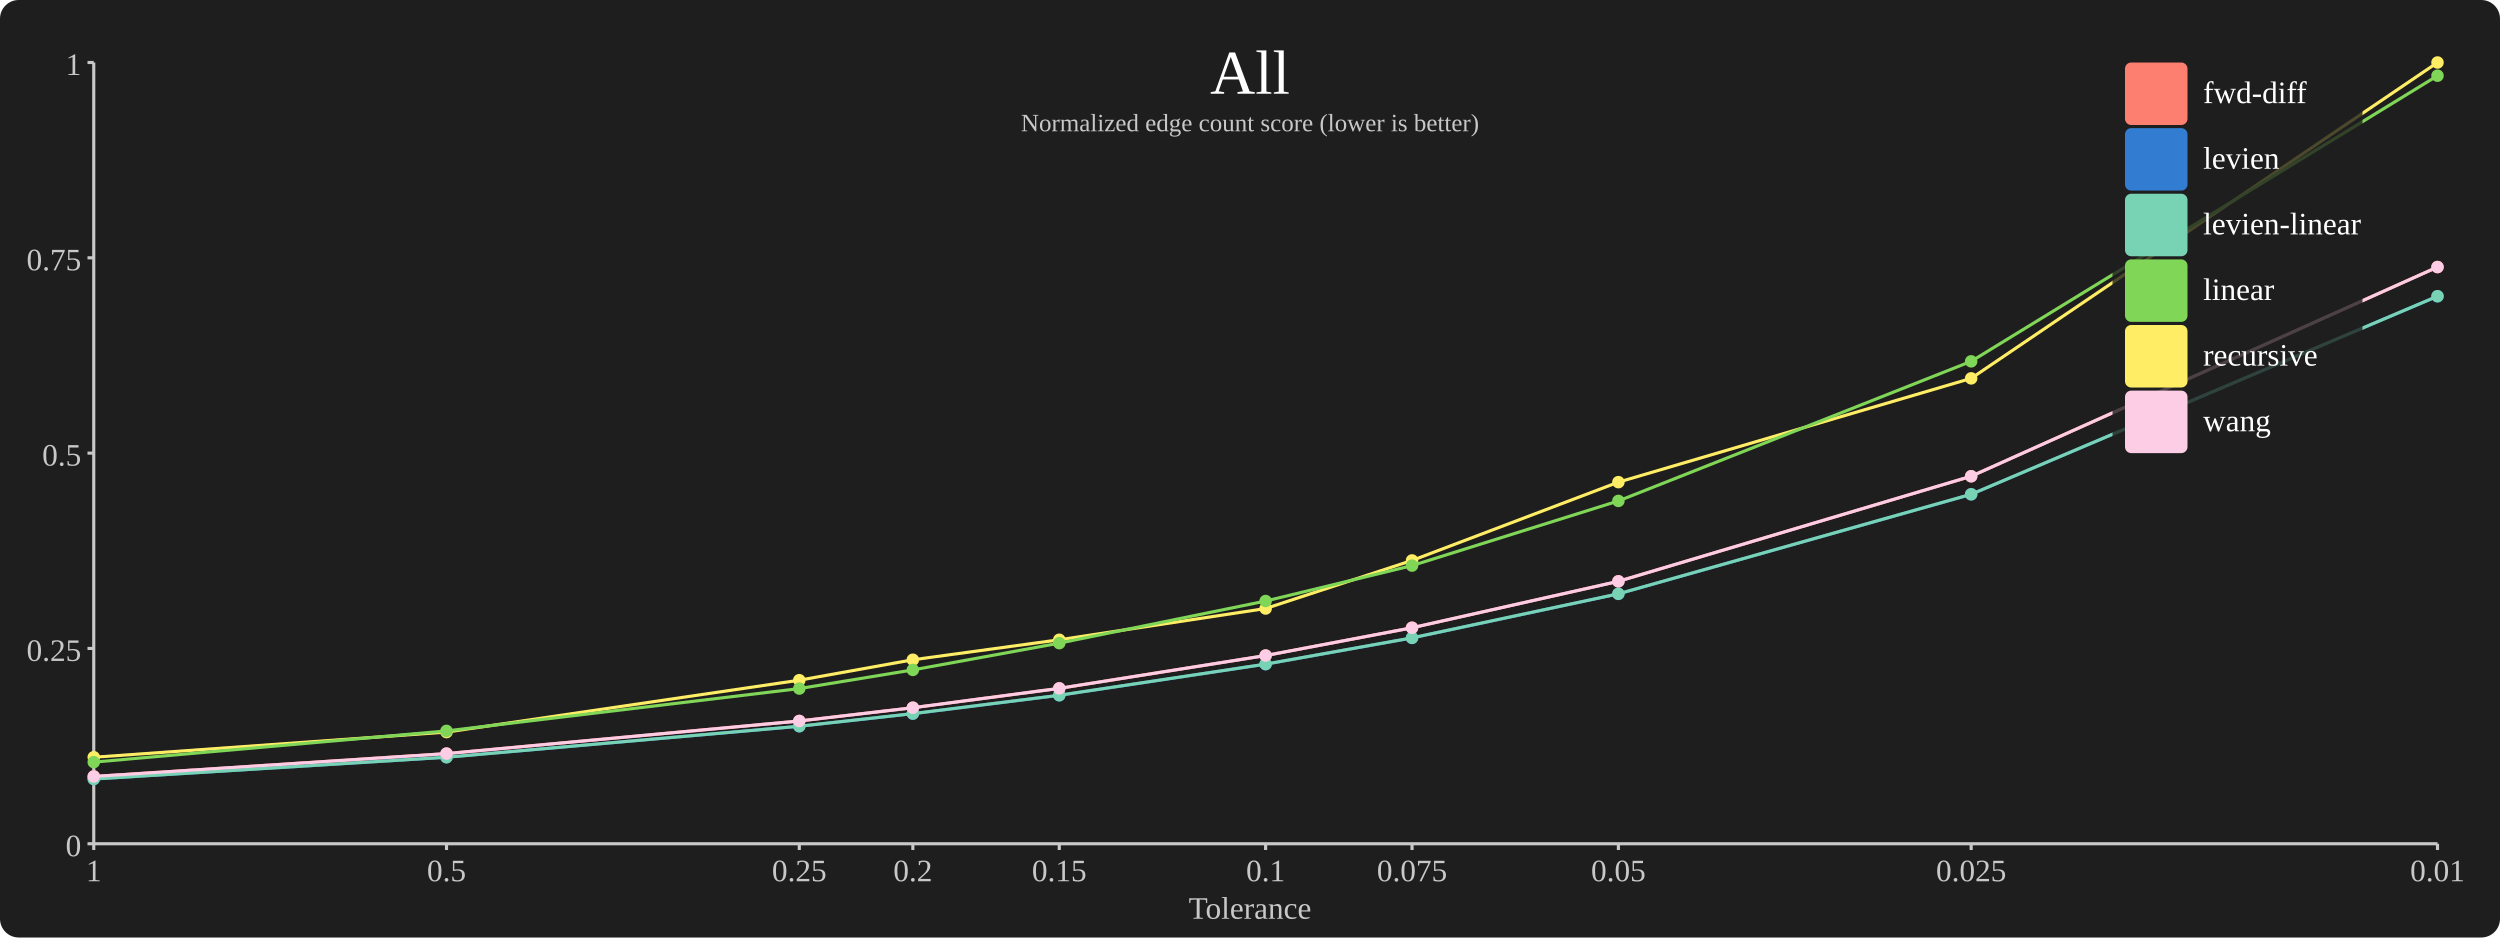
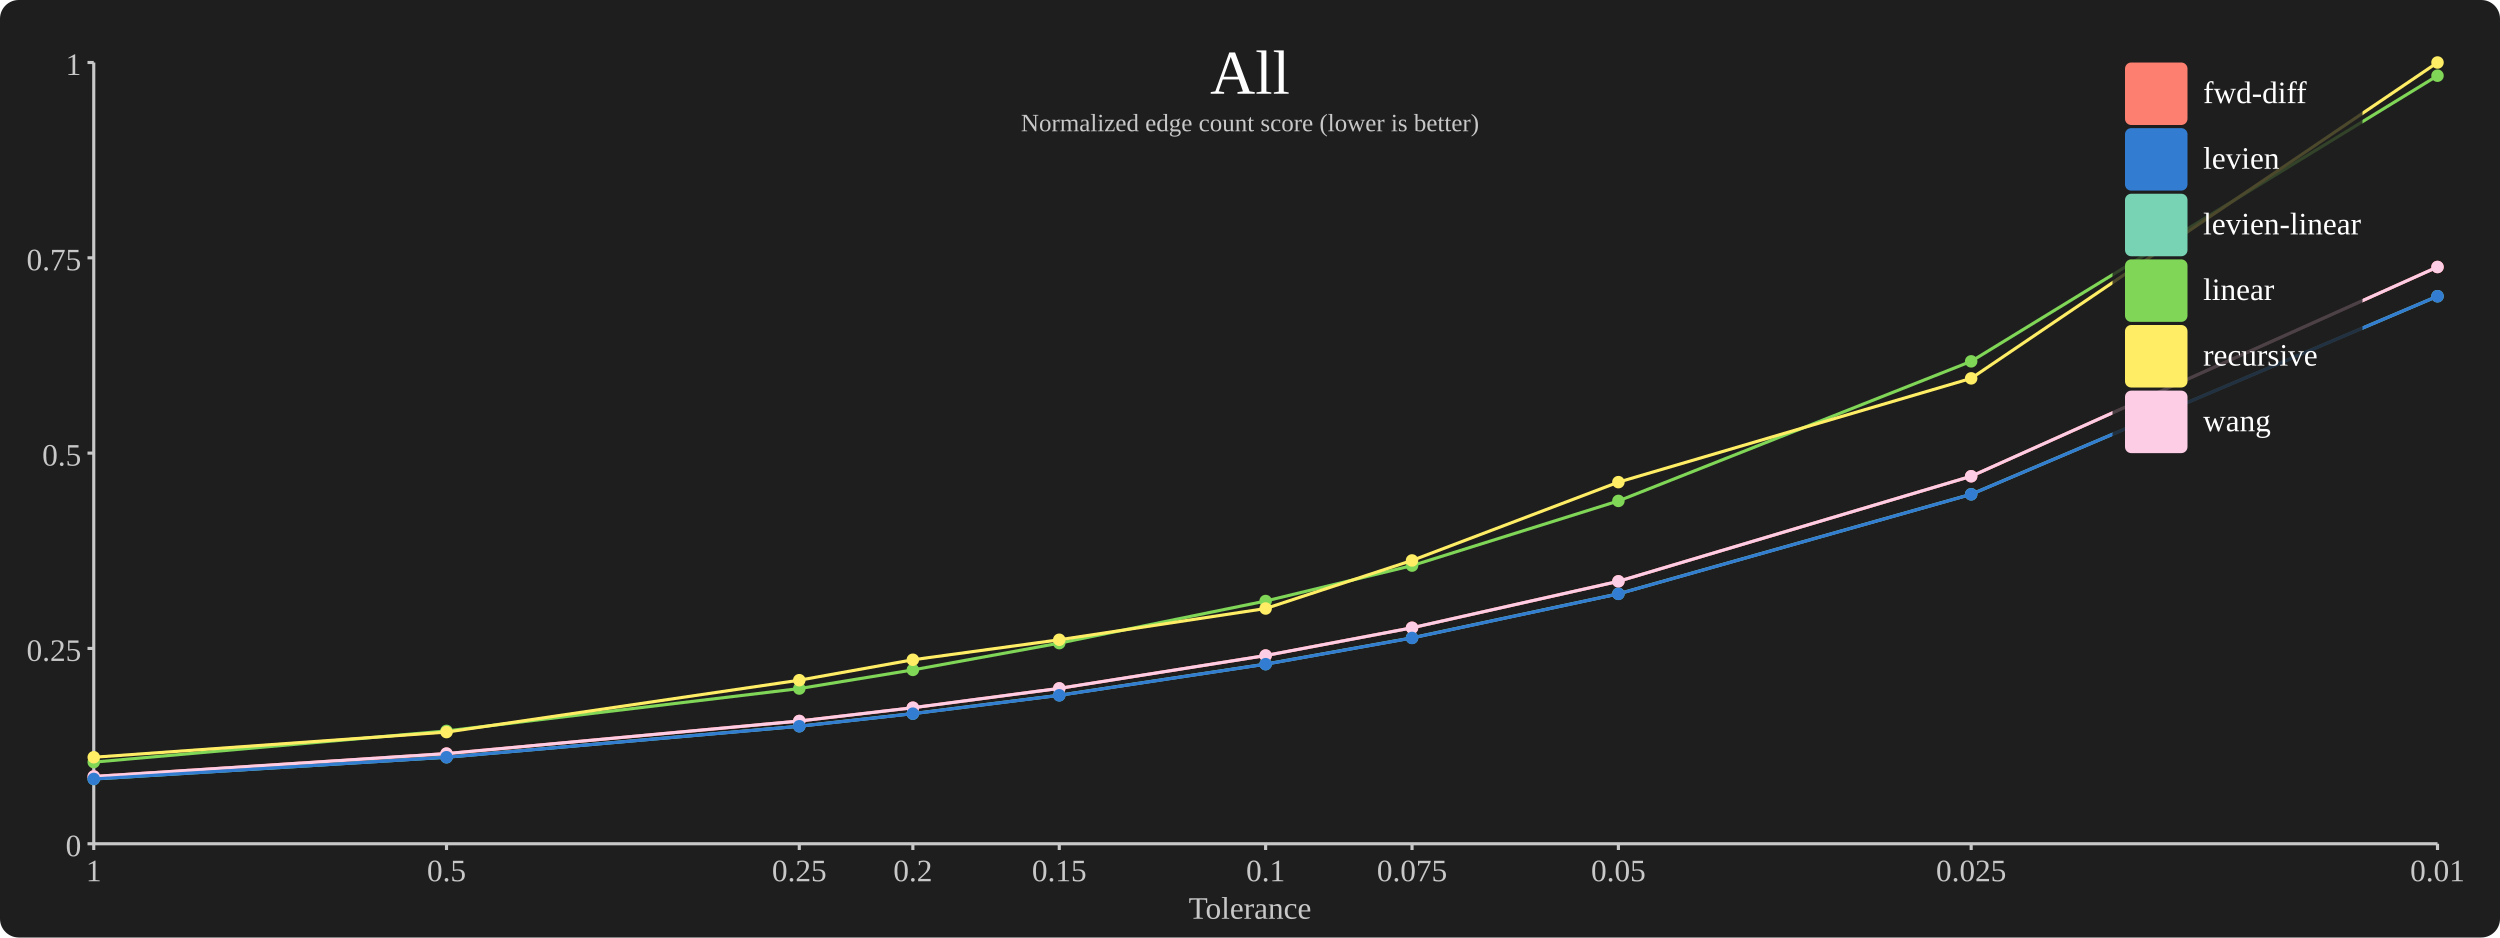
<svg xmlns="http://www.w3.org/2000/svg" viewBox="0 0 800 300">
  <rect x="0" y="0" width="800" height="300" ry="6" style="fill:rgb(30,30,30);stroke:none;fill-opacity:1;stroke-opacity:1;" />
  <path d="M 30 20 L 30 270" style="stroke:rgb(200,200,200);stroke-width:1" />
  <path d="M 30 270 L 780 270" style="stroke:rgb(200,200,200);stroke-width:1" />
  <path d="M 780 270 L 780 272" style="stroke:rgb(200,200,200);stroke-width:1" />
  <text x="780" y="282" style="font-size:10px;fill:rgb(200,200,200);text-anchor:middle;text-align:center;"> 0.01 </text>
  <path d="M 630.772 270 L 630.772 272" style="stroke:rgb(200,200,200);stroke-width:1" />
  <text x="630.772" y="282" style="font-size:10px;fill:rgb(200,200,200);text-anchor:middle;text-align:center;"> 0.025 </text>
  <path d="M 517.886 270 L 517.886 272" style="stroke:rgb(200,200,200);stroke-width:1" />
  <text x="517.886" y="282" style="font-size:10px;fill:rgb(200,200,200);text-anchor:middle;text-align:center;"> 0.05 </text>
  <path d="M 451.852 270 L 451.852 272" style="stroke:rgb(200,200,200);stroke-width:1" />
  <text x="451.852" y="282" style="font-size:10px;fill:rgb(200,200,200);text-anchor:middle;text-align:center;"> 0.075 </text>
  <path d="M 405 270 L 405 272" style="stroke:rgb(200,200,200);stroke-width:1" />
  <text x="405" y="282" style="font-size:10px;fill:rgb(200,200,200);text-anchor:middle;text-align:center;"> 0.1 </text>
  <path d="M 338.966 270 L 338.966 272" style="stroke:rgb(200,200,200);stroke-width:1" />
  <text x="338.966" y="282" style="font-size:10px;fill:rgb(200,200,200);text-anchor:middle;text-align:center;"> 0.15 </text>
  <path d="M 292.114 270 L 292.114 272" style="stroke:rgb(200,200,200);stroke-width:1" />
  <text x="292.114" y="282" style="font-size:10px;fill:rgb(200,200,200);text-anchor:middle;text-align:center;"> 0.2 </text>
  <path d="M 255.773 270 L 255.773 272" style="stroke:rgb(200,200,200);stroke-width:1" />
  <text x="255.773" y="282" style="font-size:10px;fill:rgb(200,200,200);text-anchor:middle;text-align:center;"> 0.25 </text>
  <path d="M 142.886 270 L 142.886 272" style="stroke:rgb(200,200,200);stroke-width:1" />
  <text x="142.886" y="282" style="font-size:10px;fill:rgb(200,200,200);text-anchor:middle;text-align:center;"> 0.5 </text>
  <path d="M 30 270 L 30 272" style="stroke:rgb(200,200,200);stroke-width:1" />
  <text x="30" y="282" style="font-size:10px;fill:rgb(200,200,200);text-anchor:middle;text-align:center;"> 1 </text>
  <path d="M 28 270 L 30 270" style="stroke:rgb(200,200,200);stroke-width:1" />
  <text x="26" y="274" style="font-size:10px;fill:rgb(200,200,200);text-anchor:end;text-align:right;"> 0 </text>
  <path d="M 28 207.5 L 30 207.5" style="stroke:rgb(200,200,200);stroke-width:1" />
  <text x="26" y="211.5" style="font-size:10px;fill:rgb(200,200,200);text-anchor:end;text-align:right;"> 0.25 </text>
  <path d="M 28 145 L 30 145" style="stroke:rgb(200,200,200);stroke-width:1" />
  <text x="26" y="149" style="font-size:10px;fill:rgb(200,200,200);text-anchor:end;text-align:right;"> 0.5 </text>
  <path d="M 28 82.5 L 30 82.5" style="stroke:rgb(200,200,200);stroke-width:1" />
  <text x="26" y="86.5" style="font-size:10px;fill:rgb(200,200,200);text-anchor:end;text-align:right;"> 0.75 </text>
  <path d="M 28 20 L 30 20" style="stroke:rgb(200,200,200);stroke-width:1" />
  <text x="26" y="24" style="font-size:10px;fill:rgb(200,200,200);text-anchor:end;text-align:right;"> 1 </text>
  <text x="400" y="294" style="font-size:10px;fill:rgb(200,200,200);text-anchor:middle;text-align:center;"> Tolerance </text>
-   <circle cx="780" cy="85.453" r="2" style="fill:rgb(253,127,111);stroke:none;fill-opacity:1;stroke-opacity:1;" />
-   <path d="M 780 85.453 L 630.772 152.4" style="stroke:rgb(253,127,111);stroke-width:1" />
+   <circle cx="780" cy="24.223" r="2" style="fill:rgb(128,214,87);stroke:none;fill-opacity:1;stroke-opacity:1;" />
+   <path d="M 780 24.223 L 630.772 115.63" style="stroke:rgb(128,214,87);stroke-width:1" />
+   <circle cx="630.772" cy="115.63" r="2" style="fill:rgb(128,214,87);stroke:none;fill-opacity:1;stroke-opacity:1;" />
+   <path d="M 630.772 115.63 L 517.886 160.295" style="stroke:rgb(128,214,87);stroke-width:1" />
+   <circle cx="517.886" cy="160.295" r="2" style="fill:rgb(128,214,87);stroke:none;fill-opacity:1;stroke-opacity:1;" />
+   <path d="M 517.886 160.295 L 451.852 180.993" style="stroke:rgb(128,214,87);stroke-width:1" />
+   <circle cx="451.852" cy="180.993" r="2" style="fill:rgb(128,214,87);stroke:none;fill-opacity:1;stroke-opacity:1;" />
+   <path d="M 451.852 180.993 L 405 192.33" style="stroke:rgb(128,214,87);stroke-width:1" />
+   <circle cx="405" cy="192.33" r="2" style="fill:rgb(128,214,87);stroke:none;fill-opacity:1;stroke-opacity:1;" />
+   <path d="M 405 192.33 L 338.966 205.805" style="stroke:rgb(128,214,87);stroke-width:1" />
+   <circle cx="338.966" cy="205.805" r="2" style="fill:rgb(128,214,87);stroke:none;fill-opacity:1;stroke-opacity:1;" />
+   <path d="M 338.966 205.805 L 292.114 214.368" style="stroke:rgb(128,214,87);stroke-width:1" />
+   <circle cx="292.114" cy="214.368" r="2" style="fill:rgb(128,214,87);stroke:none;fill-opacity:1;stroke-opacity:1;" />
+   <path d="M 292.114 214.368 L 255.773 220.34" style="stroke:rgb(128,214,87);stroke-width:1" />
+   <circle cx="255.773" cy="220.34" r="2" style="fill:rgb(128,214,87);stroke:none;fill-opacity:1;stroke-opacity:1;" />
+   <path d="M 255.773 220.34 L 142.886 233.887" style="stroke:rgb(128,214,87);stroke-width:1" />
+   <circle cx="142.886" cy="233.887" r="2" style="fill:rgb(128,214,87);stroke:none;fill-opacity:1;stroke-opacity:1;" />
+   <path d="M 142.886 233.887 L 30 243.877" style="stroke:rgb(128,214,87);stroke-width:1" />
+   <circle cx="30" cy="243.877" r="2" style="fill:rgb(128,214,87);stroke:none;fill-opacity:1;stroke-opacity:1;" />
+   <circle cx="780" cy="94.792" r="2" style="fill:rgb(119,211,179);stroke:none;fill-opacity:1;stroke-opacity:1;" />
+   <path d="M 780 94.792 L 630.772 158.17" style="stroke:rgb(119,211,179);stroke-width:1" />
+   <circle cx="630.772" cy="158.17" r="2" style="fill:rgb(119,211,179);stroke:none;fill-opacity:1;stroke-opacity:1;" />
+   <path d="M 630.772 158.17 L 517.886 190.02" style="stroke:rgb(119,211,179);stroke-width:1" />
+   <circle cx="517.886" cy="190.02" r="2" style="fill:rgb(119,211,179);stroke:none;fill-opacity:1;stroke-opacity:1;" />
+   <path d="M 517.886 190.02 L 451.852 204.113" style="stroke:rgb(119,211,179);stroke-width:1" />
+   <circle cx="451.852" cy="204.113" r="2" style="fill:rgb(119,211,179);stroke:none;fill-opacity:1;stroke-opacity:1;" />
+   <path d="M 451.852 204.113 L 405 212.515" style="stroke:rgb(119,211,179);stroke-width:1" />
+   <circle cx="405" cy="212.515" r="2" style="fill:rgb(119,211,179);stroke:none;fill-opacity:1;stroke-opacity:1;" />
+   <path d="M 405 212.515 L 338.966 222.475" style="stroke:rgb(119,211,179);stroke-width:1" />
+   <circle cx="338.966" cy="222.475" r="2" style="fill:rgb(119,211,179);stroke:none;fill-opacity:1;stroke-opacity:1;" />
+   <path d="M 338.966 222.475 L 292.114 228.353" style="stroke:rgb(119,211,179);stroke-width:1" />
+   <circle cx="292.114" cy="228.353" r="2" style="fill:rgb(119,211,179);stroke:none;fill-opacity:1;stroke-opacity:1;" />
+   <path d="M 292.114 228.353 L 255.773 232.387" style="stroke:rgb(119,211,179);stroke-width:1" />
+   <circle cx="255.773" cy="232.387" r="2" style="fill:rgb(119,211,179);stroke:none;fill-opacity:1;stroke-opacity:1;" />
+   <path d="M 255.773 232.387 L 142.886 242.312" style="stroke:rgb(119,211,179);stroke-width:1" />
+   <circle cx="142.886" cy="242.312" r="2" style="fill:rgb(119,211,179);stroke:none;fill-opacity:1;stroke-opacity:1;" />
+   <path d="M 142.886 242.312 L 30 249.285" style="stroke:rgb(119,211,179);stroke-width:1" />
+   <circle cx="30" cy="249.285" r="2" style="fill:rgb(119,211,179);stroke:none;fill-opacity:1;stroke-opacity:1;" />
+   <circle cx="780" cy="20" r="2" style="fill:rgb(255,238,101);stroke:none;fill-opacity:1;stroke-opacity:1;" />
+   <path d="M 780 20 L 630.772 121.078" style="stroke:rgb(255,238,101);stroke-width:1" />
+   <circle cx="630.772" cy="121.078" r="2" style="fill:rgb(255,238,101);stroke:none;fill-opacity:1;stroke-opacity:1;" />
+   <path d="M 630.772 121.078 L 517.886 154.285" style="stroke:rgb(255,238,101);stroke-width:1" />
+   <circle cx="517.886" cy="154.285" r="2" style="fill:rgb(255,238,101);stroke:none;fill-opacity:1;stroke-opacity:1;" />
+   <path d="M 517.886 154.285 L 451.852 179.345" style="stroke:rgb(255,238,101);stroke-width:1" />
+   <circle cx="451.852" cy="179.345" r="2" style="fill:rgb(255,238,101);stroke:none;fill-opacity:1;stroke-opacity:1;" />
+   <path d="M 451.852 179.345 L 405 194.725" style="stroke:rgb(255,238,101);stroke-width:1" />
+   <circle cx="405" cy="194.725" r="2" style="fill:rgb(255,238,101);stroke:none;fill-opacity:1;stroke-opacity:1;" />
+   <path d="M 405 194.725 L 338.966 204.725" style="stroke:rgb(255,238,101);stroke-width:1" />
+   <circle cx="338.966" cy="204.725" r="2" style="fill:rgb(255,238,101);stroke:none;fill-opacity:1;stroke-opacity:1;" />
+   <path d="M 338.966 204.725 L 292.114 211.123" style="stroke:rgb(255,238,101);stroke-width:1" />
+   <circle cx="292.114" cy="211.123" r="2" style="fill:rgb(255,238,101);stroke:none;fill-opacity:1;stroke-opacity:1;" />
+   <path d="M 292.114 211.123 L 255.773 217.662" style="stroke:rgb(255,238,101);stroke-width:1" />
+   <circle cx="255.773" cy="217.662" r="2" style="fill:rgb(255,238,101);stroke:none;fill-opacity:1;stroke-opacity:1;" />
+   <path d="M 255.773 217.662 L 142.886 234.265" style="stroke:rgb(255,238,101);stroke-width:1" />
+   <circle cx="142.886" cy="234.265" r="2" style="fill:rgb(255,238,101);stroke:none;fill-opacity:1;stroke-opacity:1;" />
+   <path d="M 142.886 234.265 L 30 242.32" style="stroke:rgb(255,238,101);stroke-width:1" />
+   <circle cx="30" cy="242.32" r="2" style="fill:rgb(255,238,101);stroke:none;fill-opacity:1;stroke-opacity:1;" />
+   <circle cx="780" cy="85.438" r="2" style="fill:rgb(253,127,111);stroke:none;fill-opacity:1;stroke-opacity:1;" />
+   <path d="M 780 85.438 L 630.772 152.4" style="stroke:rgb(253,127,111);stroke-width:1" />
  <circle cx="630.772" cy="152.4" r="2" style="fill:rgb(253,127,111);stroke:none;fill-opacity:1;stroke-opacity:1;" />
  <path d="M 630.772 152.4 L 517.886 186.022" style="stroke:rgb(253,127,111);stroke-width:1" />
  <circle cx="517.886" cy="186.022" r="2" style="fill:rgb(253,127,111);stroke:none;fill-opacity:1;stroke-opacity:1;" />
-   <path d="M 517.886 186.022 L 451.852 200.885" style="stroke:rgb(253,127,111);stroke-width:1" />
-   <circle cx="451.852" cy="200.885" r="2" style="fill:rgb(253,127,111);stroke:none;fill-opacity:1;stroke-opacity:1;" />
-   <path d="M 451.852 200.885 L 405 209.77" style="stroke:rgb(253,127,111);stroke-width:1" />
+   <path d="M 517.886 186.022 L 451.852 200.89" style="stroke:rgb(253,127,111);stroke-width:1" />
+   <circle cx="451.852" cy="200.89" r="2" style="fill:rgb(253,127,111);stroke:none;fill-opacity:1;stroke-opacity:1;" />
+   <path d="M 451.852 200.89 L 405 209.77" style="stroke:rgb(253,127,111);stroke-width:1" />
  <circle cx="405" cy="209.77" r="2" style="fill:rgb(253,127,111);stroke:none;fill-opacity:1;stroke-opacity:1;" />
-   <path d="M 405 209.77 L 338.966 220.275" style="stroke:rgb(253,127,111);stroke-width:1" />
-   <circle cx="338.966" cy="220.275" r="2" style="fill:rgb(253,127,111);stroke:none;fill-opacity:1;stroke-opacity:1;" />
-   <path d="M 338.966 220.275 L 292.114 226.468" style="stroke:rgb(253,127,111);stroke-width:1" />
+   <path d="M 405 209.77 L 338.966 220.278" style="stroke:rgb(253,127,111);stroke-width:1" />
+   <circle cx="338.966" cy="220.278" r="2" style="fill:rgb(253,127,111);stroke:none;fill-opacity:1;stroke-opacity:1;" />
+   <path d="M 338.966 220.278 L 292.114 226.468" style="stroke:rgb(253,127,111);stroke-width:1" />
  <circle cx="292.114" cy="226.468" r="2" style="fill:rgb(253,127,111);stroke:none;fill-opacity:1;stroke-opacity:1;" />
-   <path d="M 292.114 226.468 L 255.773 230.713" style="stroke:rgb(253,127,111);stroke-width:1" />
-   <circle cx="255.773" cy="230.713" r="2" style="fill:rgb(253,127,111);stroke:none;fill-opacity:1;stroke-opacity:1;" />
-   <path d="M 255.773 230.713 L 142.886 241.147" style="stroke:rgb(253,127,111);stroke-width:1" />
-   <circle cx="142.886" cy="241.147" r="2" style="fill:rgb(253,127,111);stroke:none;fill-opacity:1;stroke-opacity:1;" />
-   <path d="M 142.886 241.147 L 30 248.47" style="stroke:rgb(253,127,111);stroke-width:1" />
-   <circle cx="30" cy="248.47" r="2" style="fill:rgb(253,127,111);stroke:none;fill-opacity:1;stroke-opacity:1;" />
+   <path d="M 292.114 226.468 L 255.773 230.72" style="stroke:rgb(253,127,111);stroke-width:1" />
+   <circle cx="255.773" cy="230.72" r="2" style="fill:rgb(253,127,111);stroke:none;fill-opacity:1;stroke-opacity:1;" />
+   <path d="M 255.773 230.72 L 142.886 241.15" style="stroke:rgb(253,127,111);stroke-width:1" />
+   <circle cx="142.886" cy="241.15" r="2" style="fill:rgb(253,127,111);stroke:none;fill-opacity:1;stroke-opacity:1;" />
+   <path d="M 142.886 241.15 L 30 248.472" style="stroke:rgb(253,127,111);stroke-width:1" />
+   <circle cx="30" cy="248.472" r="2" style="fill:rgb(253,127,111);stroke:none;fill-opacity:1;stroke-opacity:1;" />
+   <circle cx="780" cy="85.438" r="2" style="fill:rgb(253,204,229);stroke:none;fill-opacity:1;stroke-opacity:1;" />
+   <path d="M 780 85.438 L 630.772 152.4" style="stroke:rgb(253,204,229);stroke-width:1" />
+   <circle cx="630.772" cy="152.4" r="2" style="fill:rgb(253,204,229);stroke:none;fill-opacity:1;stroke-opacity:1;" />
+   <path d="M 630.772 152.4 L 517.886 186.022" style="stroke:rgb(253,204,229);stroke-width:1" />
+   <circle cx="517.886" cy="186.022" r="2" style="fill:rgb(253,204,229);stroke:none;fill-opacity:1;stroke-opacity:1;" />
+   <path d="M 517.886 186.022 L 451.852 200.89" style="stroke:rgb(253,204,229);stroke-width:1" />
+   <circle cx="451.852" cy="200.89" r="2" style="fill:rgb(253,204,229);stroke:none;fill-opacity:1;stroke-opacity:1;" />
+   <path d="M 451.852 200.89 L 405 209.77" style="stroke:rgb(253,204,229);stroke-width:1" />
+   <circle cx="405" cy="209.77" r="2" style="fill:rgb(253,204,229);stroke:none;fill-opacity:1;stroke-opacity:1;" />
+   <path d="M 405 209.77 L 338.966 220.278" style="stroke:rgb(253,204,229);stroke-width:1" />
+   <circle cx="338.966" cy="220.278" r="2" style="fill:rgb(253,204,229);stroke:none;fill-opacity:1;stroke-opacity:1;" />
+   <path d="M 338.966 220.278 L 292.114 226.468" style="stroke:rgb(253,204,229);stroke-width:1" />
+   <circle cx="292.114" cy="226.468" r="2" style="fill:rgb(253,204,229);stroke:none;fill-opacity:1;stroke-opacity:1;" />
+   <path d="M 292.114 226.468 L 255.773 230.72" style="stroke:rgb(253,204,229);stroke-width:1" />
+   <circle cx="255.773" cy="230.72" r="2" style="fill:rgb(253,204,229);stroke:none;fill-opacity:1;stroke-opacity:1;" />
+   <path d="M 255.773 230.72 L 142.886 241.15" style="stroke:rgb(253,204,229);stroke-width:1" />
+   <circle cx="142.886" cy="241.15" r="2" style="fill:rgb(253,204,229);stroke:none;fill-opacity:1;stroke-opacity:1;" />
+   <path d="M 142.886 241.15 L 30 248.472" style="stroke:rgb(253,204,229);stroke-width:1" />
+   <circle cx="30" cy="248.472" r="2" style="fill:rgb(253,204,229);stroke:none;fill-opacity:1;stroke-opacity:1;" />
  <circle cx="780" cy="94.795" r="2" style="fill:rgb(50,125,209);stroke:none;fill-opacity:1;stroke-opacity:1;" />
  <path d="M 780 94.795 L 630.772 158.188" style="stroke:rgb(50,125,209);stroke-width:1" />
  <circle cx="630.772" cy="158.188" r="2" style="fill:rgb(50,125,209);stroke:none;fill-opacity:1;stroke-opacity:1;" />
  <path d="M 630.772 158.188 L 517.886 190.04" style="stroke:rgb(50,125,209);stroke-width:1" />
  <circle cx="517.886" cy="190.04" r="2" style="fill:rgb(50,125,209);stroke:none;fill-opacity:1;stroke-opacity:1;" />
  <path d="M 517.886 190.04 L 451.852 204.143" style="stroke:rgb(50,125,209);stroke-width:1" />
  <circle cx="451.852" cy="204.143" r="2" style="fill:rgb(50,125,209);stroke:none;fill-opacity:1;stroke-opacity:1;" />
  <path d="M 451.852 204.143 L 405 212.532" style="stroke:rgb(50,125,209);stroke-width:1" />
  <circle cx="405" cy="212.532" r="2" style="fill:rgb(50,125,209);stroke:none;fill-opacity:1;stroke-opacity:1;" />
  <path d="M 405 212.532 L 338.966 222.495" style="stroke:rgb(50,125,209);stroke-width:1" />
  <circle cx="338.966" cy="222.495" r="2" style="fill:rgb(50,125,209);stroke:none;fill-opacity:1;stroke-opacity:1;" />
  <path d="M 338.966 222.495 L 292.114 228.37" style="stroke:rgb(50,125,209);stroke-width:1" />
  <circle cx="292.114" cy="228.37" r="2" style="fill:rgb(50,125,209);stroke:none;fill-opacity:1;stroke-opacity:1;" />
  <path d="M 292.114 228.37 L 255.773 232.4" style="stroke:rgb(50,125,209);stroke-width:1" />
  <circle cx="255.773" cy="232.4" r="2" style="fill:rgb(50,125,209);stroke:none;fill-opacity:1;stroke-opacity:1;" />
  <path d="M 255.773 232.4 L 142.886 242.31" style="stroke:rgb(50,125,209);stroke-width:1" />
  <circle cx="142.886" cy="242.31" r="2" style="fill:rgb(50,125,209);stroke:none;fill-opacity:1;stroke-opacity:1;" />
  <path d="M 142.886 242.31 L 30 249.272" style="stroke:rgb(50,125,209);stroke-width:1" />
  <circle cx="30" cy="249.272" r="2" style="fill:rgb(50,125,209);stroke:none;fill-opacity:1;stroke-opacity:1;" />
-   <circle cx="780" cy="20" r="2" style="fill:rgb(255,238,101);stroke:none;fill-opacity:1;stroke-opacity:1;" />
-   <path d="M 780 20 L 630.772 121.078" style="stroke:rgb(255,238,101);stroke-width:1" />
-   <circle cx="630.772" cy="121.078" r="2" style="fill:rgb(255,238,101);stroke:none;fill-opacity:1;stroke-opacity:1;" />
-   <path d="M 630.772 121.078 L 517.886 154.285" style="stroke:rgb(255,238,101);stroke-width:1" />
-   <circle cx="517.886" cy="154.285" r="2" style="fill:rgb(255,238,101);stroke:none;fill-opacity:1;stroke-opacity:1;" />
-   <path d="M 517.886 154.285 L 451.852 179.345" style="stroke:rgb(255,238,101);stroke-width:1" />
-   <circle cx="451.852" cy="179.345" r="2" style="fill:rgb(255,238,101);stroke:none;fill-opacity:1;stroke-opacity:1;" />
-   <path d="M 451.852 179.345 L 405 194.725" style="stroke:rgb(255,238,101);stroke-width:1" />
-   <circle cx="405" cy="194.725" r="2" style="fill:rgb(255,238,101);stroke:none;fill-opacity:1;stroke-opacity:1;" />
-   <path d="M 405 194.725 L 338.966 204.725" style="stroke:rgb(255,238,101);stroke-width:1" />
-   <circle cx="338.966" cy="204.725" r="2" style="fill:rgb(255,238,101);stroke:none;fill-opacity:1;stroke-opacity:1;" />
-   <path d="M 338.966 204.725 L 292.114 211.123" style="stroke:rgb(255,238,101);stroke-width:1" />
-   <circle cx="292.114" cy="211.123" r="2" style="fill:rgb(255,238,101);stroke:none;fill-opacity:1;stroke-opacity:1;" />
-   <path d="M 292.114 211.123 L 255.773 217.662" style="stroke:rgb(255,238,101);stroke-width:1" />
-   <circle cx="255.773" cy="217.662" r="2" style="fill:rgb(255,238,101);stroke:none;fill-opacity:1;stroke-opacity:1;" />
-   <path d="M 255.773 217.662 L 142.886 234.265" style="stroke:rgb(255,238,101);stroke-width:1" />
-   <circle cx="142.886" cy="234.265" r="2" style="fill:rgb(255,238,101);stroke:none;fill-opacity:1;stroke-opacity:1;" />
-   <path d="M 142.886 234.265 L 30 242.32" style="stroke:rgb(255,238,101);stroke-width:1" />
-   <circle cx="30" cy="242.32" r="2" style="fill:rgb(255,238,101);stroke:none;fill-opacity:1;stroke-opacity:1;" />
-   <circle cx="780" cy="94.792" r="2" style="fill:rgb(119,211,179);stroke:none;fill-opacity:1;stroke-opacity:1;" />
-   <path d="M 780 94.792 L 630.772 158.17" style="stroke:rgb(119,211,179);stroke-width:1" />
-   <circle cx="630.772" cy="158.17" r="2" style="fill:rgb(119,211,179);stroke:none;fill-opacity:1;stroke-opacity:1;" />
-   <path d="M 630.772 158.17 L 517.886 190.02" style="stroke:rgb(119,211,179);stroke-width:1" />
-   <circle cx="517.886" cy="190.02" r="2" style="fill:rgb(119,211,179);stroke:none;fill-opacity:1;stroke-opacity:1;" />
-   <path d="M 517.886 190.02 L 451.852 204.113" style="stroke:rgb(119,211,179);stroke-width:1" />
-   <circle cx="451.852" cy="204.113" r="2" style="fill:rgb(119,211,179);stroke:none;fill-opacity:1;stroke-opacity:1;" />
-   <path d="M 451.852 204.113 L 405 212.515" style="stroke:rgb(119,211,179);stroke-width:1" />
-   <circle cx="405" cy="212.515" r="2" style="fill:rgb(119,211,179);stroke:none;fill-opacity:1;stroke-opacity:1;" />
-   <path d="M 405 212.515 L 338.966 222.475" style="stroke:rgb(119,211,179);stroke-width:1" />
-   <circle cx="338.966" cy="222.475" r="2" style="fill:rgb(119,211,179);stroke:none;fill-opacity:1;stroke-opacity:1;" />
-   <path d="M 338.966 222.475 L 292.114 228.353" style="stroke:rgb(119,211,179);stroke-width:1" />
-   <circle cx="292.114" cy="228.353" r="2" style="fill:rgb(119,211,179);stroke:none;fill-opacity:1;stroke-opacity:1;" />
-   <path d="M 292.114 228.353 L 255.773 232.387" style="stroke:rgb(119,211,179);stroke-width:1" />
-   <circle cx="255.773" cy="232.387" r="2" style="fill:rgb(119,211,179);stroke:none;fill-opacity:1;stroke-opacity:1;" />
-   <path d="M 255.773 232.387 L 142.886 242.312" style="stroke:rgb(119,211,179);stroke-width:1" />
-   <circle cx="142.886" cy="242.312" r="2" style="fill:rgb(119,211,179);stroke:none;fill-opacity:1;stroke-opacity:1;" />
-   <path d="M 142.886 242.312 L 30 249.285" style="stroke:rgb(119,211,179);stroke-width:1" />
-   <circle cx="30" cy="249.285" r="2" style="fill:rgb(119,211,179);stroke:none;fill-opacity:1;stroke-opacity:1;" />
-   <circle cx="780" cy="24.223" r="2" style="fill:rgb(128,214,87);stroke:none;fill-opacity:1;stroke-opacity:1;" />
-   <path d="M 780 24.223 L 630.772 115.63" style="stroke:rgb(128,214,87);stroke-width:1" />
-   <circle cx="630.772" cy="115.63" r="2" style="fill:rgb(128,214,87);stroke:none;fill-opacity:1;stroke-opacity:1;" />
-   <path d="M 630.772 115.63 L 517.886 160.295" style="stroke:rgb(128,214,87);stroke-width:1" />
-   <circle cx="517.886" cy="160.295" r="2" style="fill:rgb(128,214,87);stroke:none;fill-opacity:1;stroke-opacity:1;" />
-   <path d="M 517.886 160.295 L 451.852 180.993" style="stroke:rgb(128,214,87);stroke-width:1" />
-   <circle cx="451.852" cy="180.993" r="2" style="fill:rgb(128,214,87);stroke:none;fill-opacity:1;stroke-opacity:1;" />
-   <path d="M 451.852 180.993 L 405 192.33" style="stroke:rgb(128,214,87);stroke-width:1" />
-   <circle cx="405" cy="192.33" r="2" style="fill:rgb(128,214,87);stroke:none;fill-opacity:1;stroke-opacity:1;" />
-   <path d="M 405 192.33 L 338.966 205.805" style="stroke:rgb(128,214,87);stroke-width:1" />
-   <circle cx="338.966" cy="205.805" r="2" style="fill:rgb(128,214,87);stroke:none;fill-opacity:1;stroke-opacity:1;" />
-   <path d="M 338.966 205.805 L 292.114 214.368" style="stroke:rgb(128,214,87);stroke-width:1" />
-   <circle cx="292.114" cy="214.368" r="2" style="fill:rgb(128,214,87);stroke:none;fill-opacity:1;stroke-opacity:1;" />
-   <path d="M 292.114 214.368 L 255.773 220.34" style="stroke:rgb(128,214,87);stroke-width:1" />
-   <circle cx="255.773" cy="220.34" r="2" style="fill:rgb(128,214,87);stroke:none;fill-opacity:1;stroke-opacity:1;" />
-   <path d="M 255.773 220.34 L 142.886 233.887" style="stroke:rgb(128,214,87);stroke-width:1" />
-   <circle cx="142.886" cy="233.887" r="2" style="fill:rgb(128,214,87);stroke:none;fill-opacity:1;stroke-opacity:1;" />
-   <path d="M 142.886 233.887 L 30 243.877" style="stroke:rgb(128,214,87);stroke-width:1" />
-   <circle cx="30" cy="243.877" r="2" style="fill:rgb(128,214,87);stroke:none;fill-opacity:1;stroke-opacity:1;" />
-   <circle cx="780" cy="85.453" r="2" style="fill:rgb(253,204,229);stroke:none;fill-opacity:1;stroke-opacity:1;" />
-   <path d="M 780 85.453 L 630.772 152.4" style="stroke:rgb(253,204,229);stroke-width:1" />
-   <circle cx="630.772" cy="152.4" r="2" style="fill:rgb(253,204,229);stroke:none;fill-opacity:1;stroke-opacity:1;" />
-   <path d="M 630.772 152.4 L 517.886 186.022" style="stroke:rgb(253,204,229);stroke-width:1" />
-   <circle cx="517.886" cy="186.022" r="2" style="fill:rgb(253,204,229);stroke:none;fill-opacity:1;stroke-opacity:1;" />
-   <path d="M 517.886 186.022 L 451.852 200.885" style="stroke:rgb(253,204,229);stroke-width:1" />
-   <circle cx="451.852" cy="200.885" r="2" style="fill:rgb(253,204,229);stroke:none;fill-opacity:1;stroke-opacity:1;" />
-   <path d="M 451.852 200.885 L 405 209.77" style="stroke:rgb(253,204,229);stroke-width:1" />
-   <circle cx="405" cy="209.77" r="2" style="fill:rgb(253,204,229);stroke:none;fill-opacity:1;stroke-opacity:1;" />
-   <path d="M 405 209.77 L 338.966 220.275" style="stroke:rgb(253,204,229);stroke-width:1" />
-   <circle cx="338.966" cy="220.275" r="2" style="fill:rgb(253,204,229);stroke:none;fill-opacity:1;stroke-opacity:1;" />
-   <path d="M 338.966 220.275 L 292.114 226.468" style="stroke:rgb(253,204,229);stroke-width:1" />
-   <circle cx="292.114" cy="226.468" r="2" style="fill:rgb(253,204,229);stroke:none;fill-opacity:1;stroke-opacity:1;" />
-   <path d="M 292.114 226.468 L 255.773 230.713" style="stroke:rgb(253,204,229);stroke-width:1" />
-   <circle cx="255.773" cy="230.713" r="2" style="fill:rgb(253,204,229);stroke:none;fill-opacity:1;stroke-opacity:1;" />
-   <path d="M 255.773 230.713 L 142.886 241.147" style="stroke:rgb(253,204,229);stroke-width:1" />
-   <circle cx="142.886" cy="241.147" r="2" style="fill:rgb(253,204,229);stroke:none;fill-opacity:1;stroke-opacity:1;" />
-   <path d="M 142.886 241.147 L 30 248.47" style="stroke:rgb(253,204,229);stroke-width:1" />
-   <circle cx="30" cy="248.47" r="2" style="fill:rgb(253,204,229);stroke:none;fill-opacity:1;stroke-opacity:1;" />
  <rect x="676" y="16" width="80" height="133" ry="4" style="fill:rgb(30,30,30);stroke:none;fill-opacity:0.8;stroke-opacity:1;" />
  <rect x="680" y="20" width="20" height="20" ry="2" style="fill:rgb(253,127,111);stroke:none;fill-opacity:1;stroke-opacity:1;" />
  <text x="705" y="33" style="font-size:10px;fill:rgb(255,255,255);text-anchor:start;text-align:left;"> fwd-diff </text>
  <rect x="680" y="41" width="20" height="20" ry="2" style="fill:rgb(50,125,209);stroke:none;fill-opacity:1;stroke-opacity:1;" />
  <text x="705" y="54" style="font-size:10px;fill:rgb(255,255,255);text-anchor:start;text-align:left;"> levien </text>
  <rect x="680" y="62" width="20" height="20" ry="2" style="fill:rgb(119,211,179);stroke:none;fill-opacity:1;stroke-opacity:1;" />
  <text x="705" y="75" style="font-size:10px;fill:rgb(255,255,255);text-anchor:start;text-align:left;"> levien-linear </text>
  <rect x="680" y="83" width="20" height="20" ry="2" style="fill:rgb(128,214,87);stroke:none;fill-opacity:1;stroke-opacity:1;" />
  <text x="705" y="96" style="font-size:10px;fill:rgb(255,255,255);text-anchor:start;text-align:left;"> linear </text>
  <rect x="680" y="104" width="20" height="20" ry="2" style="fill:rgb(255,238,101);stroke:none;fill-opacity:1;stroke-opacity:1;" />
  <text x="705" y="117" style="font-size:10px;fill:rgb(255,255,255);text-anchor:start;text-align:left;"> recursive </text>
  <rect x="680" y="125" width="20" height="20" ry="2" style="fill:rgb(253,204,229);stroke:none;fill-opacity:1;stroke-opacity:1;" />
  <text x="705" y="138" style="font-size:10px;fill:rgb(255,255,255);text-anchor:start;text-align:left;"> wang </text>
  <text x="400" y="30" style="font-size:20px;fill:rgb(255,255,255);text-anchor:middle;text-align:center;"> All </text>
  <text x="400" y="42" style="font-size:8px;fill:rgb(200,200,200);text-anchor:middle;text-align:center;"> Normalized edge count score (lower is better) </text>
</svg>
